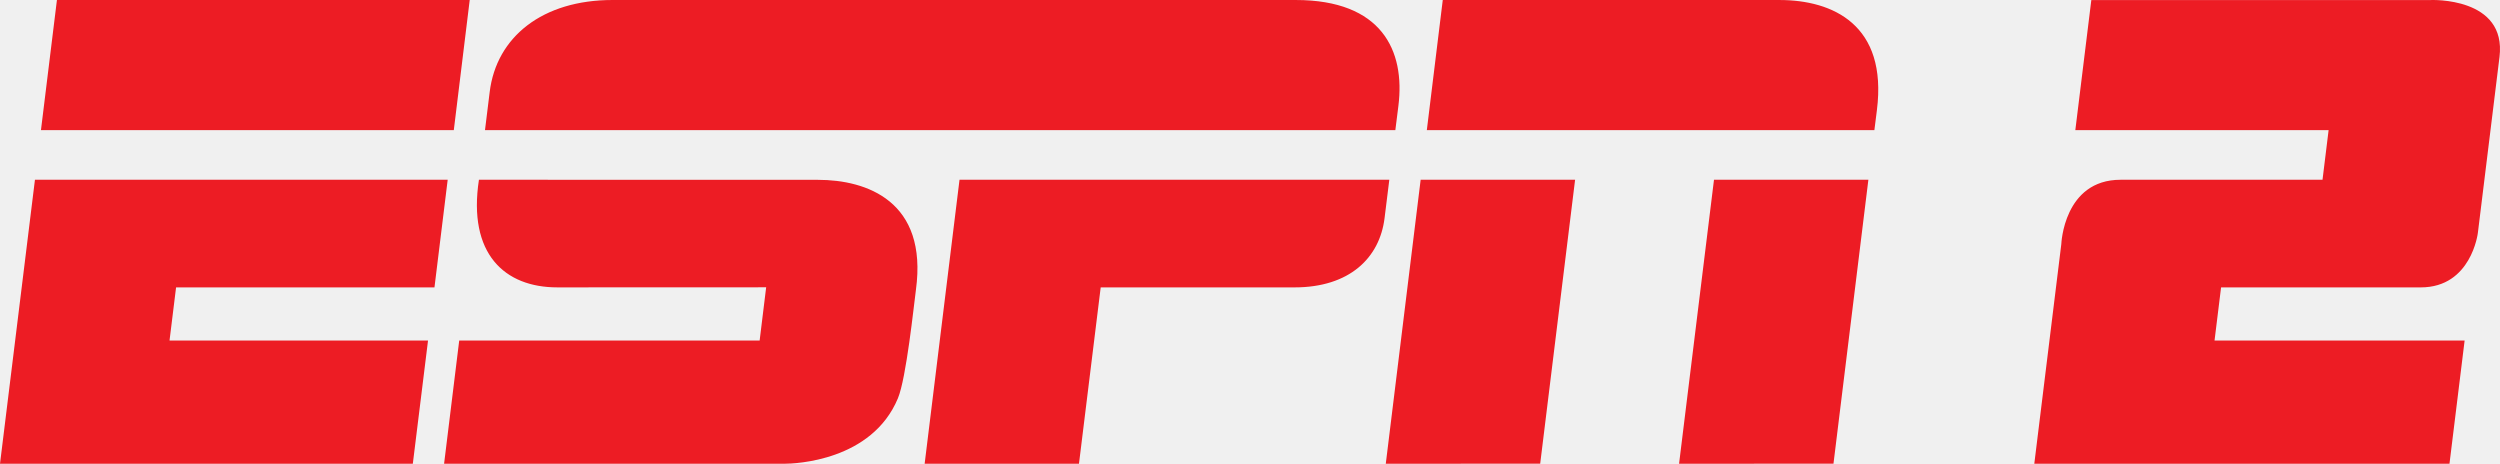
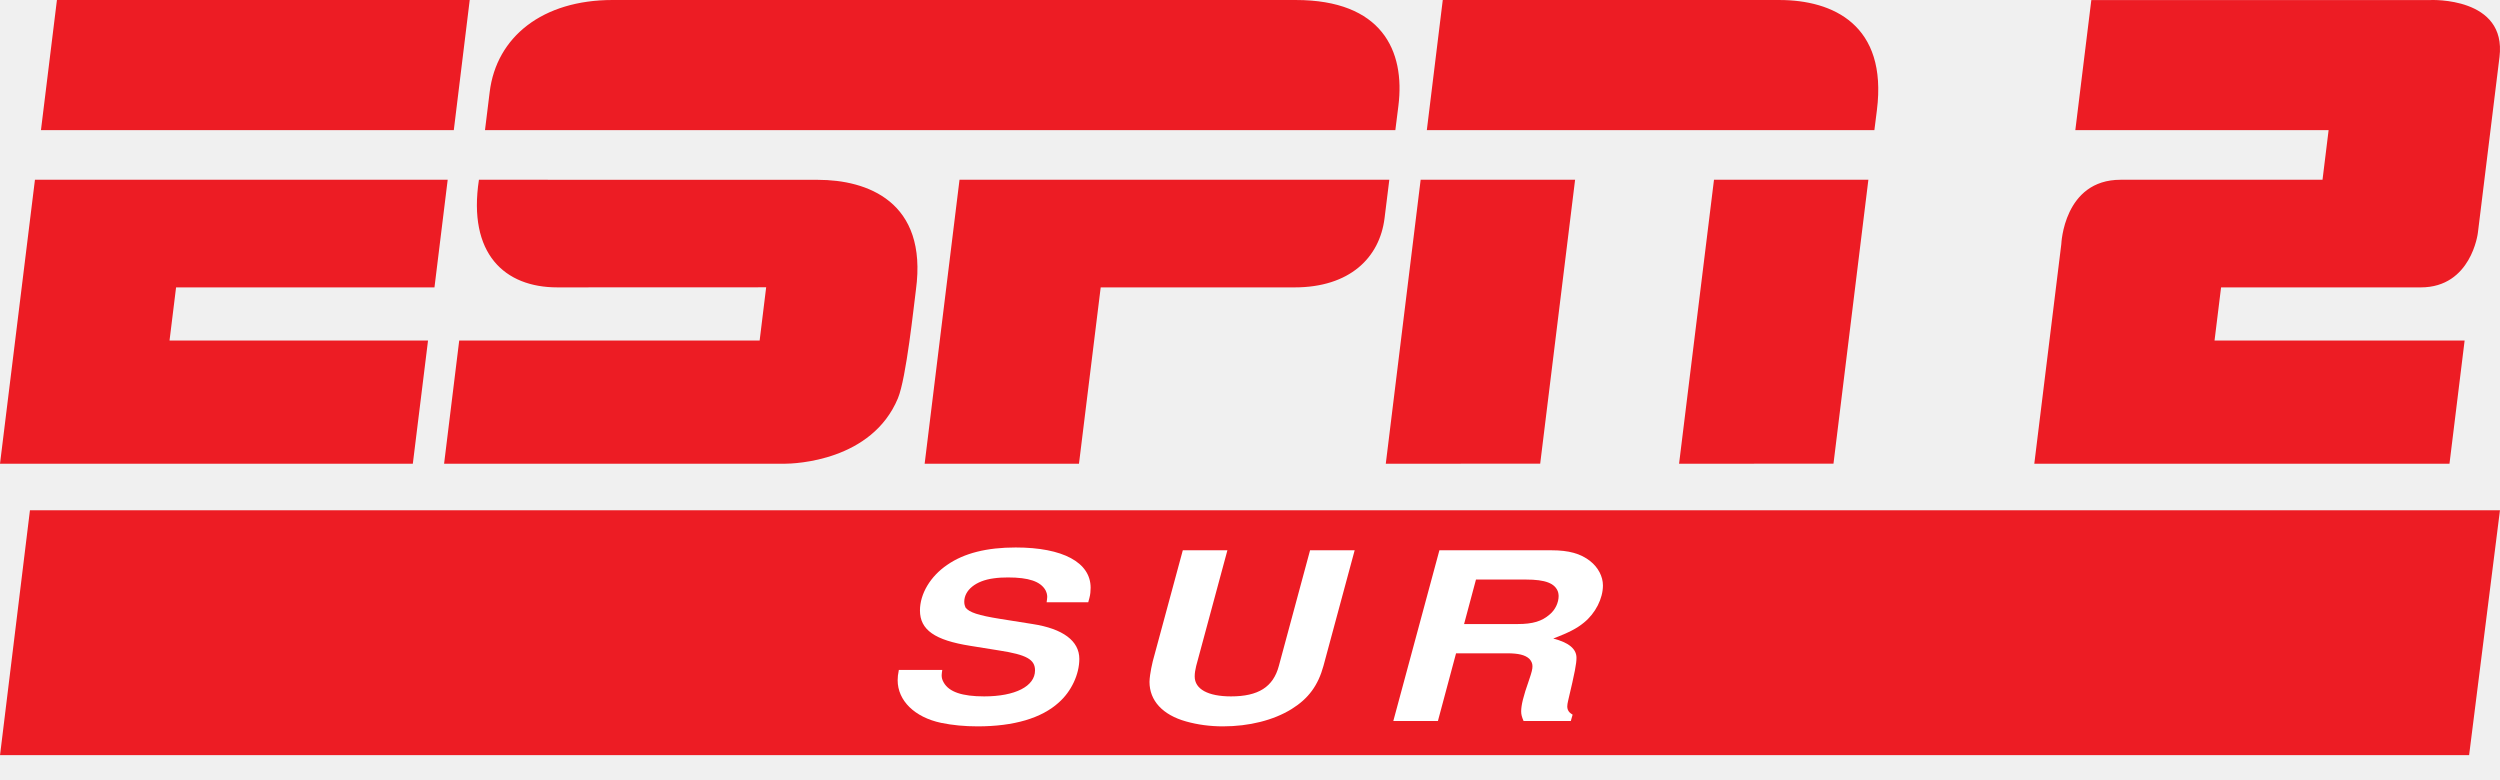
- <svg xmlns="http://www.w3.org/2000/svg" width="1000" height="185.498" viewBox="0 0 1000 185.498">
+ <svg xmlns="http://www.w3.org/2000/svg" version="1.2" baseProfile="tiny" viewBox="0 0 1000 311.806">
  <g id="Layer_1" data-name="Layer 1">
    <path id="svg_1" d="M245.004 0 C217.018 0 198.586 14.727 195.876 36.774 L193.996 52.061 L558.137 52.061 L559.354 42.374 C562.144 20.159 552.65 0.004 518.308 0.003 Z M16.382 52.062 L181.521 52.062 L187.887 0.006 L22.772 0.007 Z M570.729 52.062 L749.751 52.062 L750.762 44.052 C755.073 9.877 733.075 0.006 711.791 0.006 L577.106 0.007 Z M554.313 185.49 L616.076 185.469 L630.037 71.904 L568.262 71.881 Z M671.626 185.49 L733.39 185.469 L747.35 71.904 L685.598 71.881 Z M0 185.498 L165.127 185.498 L171.211 136.217 L67.812 136.205 L70.428 114.955 L173.786 114.955 L179.077 71.902 L13.978 71.901 Z M191.573 71.9 C187.043 101.548 201.884 114.96 222.917 114.952 L306.464 114.919 L303.856 136.202 L183.686 136.214 L177.634 185.495 L313.765 185.495 C318.154 185.495 348.75 184.344 359.167 159.312 C362.548 151.186 365.54 122.048 366.37 115.93 C371.19 80.405 346.586 71.938 327.215 71.933 Z M369.858 185.497 L431.589 185.497 L440.28 114.955 L517.819 114.955 C539.809 114.955 551.854 103.162 553.824 87.255 L555.725 71.903 L383.807 71.901 Z M836.53 0.016 L972.286 0.016 C972.286 0.016 1002.767 -1.337 999.796 22.818 L991.139 93.213 C991.139 93.213 988.533 114.955 968.328 114.955 L888.429 114.955 L885.816 136.202 L985.852 136.202 L979.79 185.497 L813.719 185.497 L824.522 97.656 C824.522 97.656 825.448 71.903 848.25 71.903 L929.004 71.903 L931.444 52.061 L830.129 52.061 Z" fill="#ed1c24" />
+     <g>
+     </g>
+     <polygon id="polygon8" class="st0" points="0.016,302.041 11.979,204.098 999.984,204.098 987.647,302.041" fill="#ed1c24" />
+     <g>
+       <path d="M435.3 240.906 C435.538 240.157 435.656 239.595 435.775 239.127 C436.132 237.815 436.251 236.411 436.251 235.099 C436.251 224.984 425.19 218.99 406.28 218.99 C394.743 218.99 385.704 221.238 378.925 225.921 C372.145 230.51 367.983 237.534 367.983 244.184 C367.983 251.958 373.93 256.079 388.083 258.327 L399.738 260.2 C410.561 261.886 414.01 263.759 414.01 268.161 C414.01 274.53 406.042 278.557 393.673 278.557 C384.871 278.557 379.638 276.778 377.498 273.031 C376.903 272.001 376.665 271.158 376.665 270.128 C376.665 269.659 376.784 268.817 376.903 267.974 L359.538 267.974 C359.182 269.847 359.063 270.783 359.063 272.095 C359.063 280.243 365.842 286.893 376.427 289.141 C380.947 290.077 385.823 290.545 391.056 290.545 C405.566 290.545 416.627 287.267 423.525 280.992 C428.52 276.59 431.732 269.753 431.732 263.572 C431.732 256.36 425.19 251.49 413.059 249.616 L400.095 247.556 C391.294 246.151 387.607 244.934 386.18 242.967 C385.942 242.405 385.704 241.655 385.704 240.719 C385.704 236.036 390.342 232.29 397.36 231.353 C399.263 231.072 401.165 230.978 403.187 230.978 C411.513 230.978 416.151 232.571 418.173 236.036 C418.649 236.973 418.887 237.815 418.887 238.752 C418.887 239.22 418.768 240.063 418.649 240.906 Z" fill="#ffffff" />
+       <path d="M524.025 220.114 L511.537 266.381 C509.277 274.811 503.33 278.557 492.388 278.557 C483.23 278.557 477.878 275.654 477.878 270.596 C477.878 269.191 478.116 267.88 478.473 266.381 L490.961 220.114 L473.121 220.114 L461.108 264.508 C460.633 266.475 460.276 268.348 460.038 270.034 C459.919 271.064 459.8 271.907 459.8 272.75 C459.8 280.243 465.033 285.956 474.429 288.579 C479.068 289.89 484.063 290.545 489.177 290.545 C499.643 290.545 509.396 288.11 516.651 283.615 C523.43 279.4 527.236 274.155 529.377 266.381 L541.865 220.114 Z" fill="#ffffff" />
+       <path d="M582.422 261.324 L602.878 261.324 C607.398 261.324 610.014 261.979 611.679 263.478 C612.512 264.321 612.988 265.351 612.988 266.475 C612.988 267.599 612.75 268.723 611.56 272.188 C609.301 278.557 608.468 282.116 608.468 284.551 C608.468 285.769 608.706 286.705 609.42 288.391 L628.33 288.391 L629.044 285.862 C627.973 285.207 627.498 284.739 627.141 283.896 C627.022 283.521 626.903 283.146 626.903 282.678 C626.903 282.022 627.022 281.18 627.26 280.243 C629.995 268.723 630.59 265.445 630.59 263.103 C630.59 259.544 627.498 257.016 621.313 255.423 C627.617 252.988 630.709 251.396 633.563 249.055 C638.202 245.308 641.175 239.408 641.175 234.163 C641.175 230.604 639.272 226.951 636.061 224.422 C632.255 221.425 627.498 220.114 620.6 220.114 L575.761 220.114 L557.326 288.391 L575.167 288.391 Z M585.633 249.616 L590.39 231.821 L610.371 231.821 C618.221 231.821 622.027 233.32 623.216 236.785 C623.335 237.253 623.454 237.815 623.454 238.377 C623.454 241 622.146 243.903 619.886 245.776 C616.794 248.493 613.107 249.616 607.16 249.616 Z" fill="#ffffff" />
+     </g>
  </g>
</svg>
